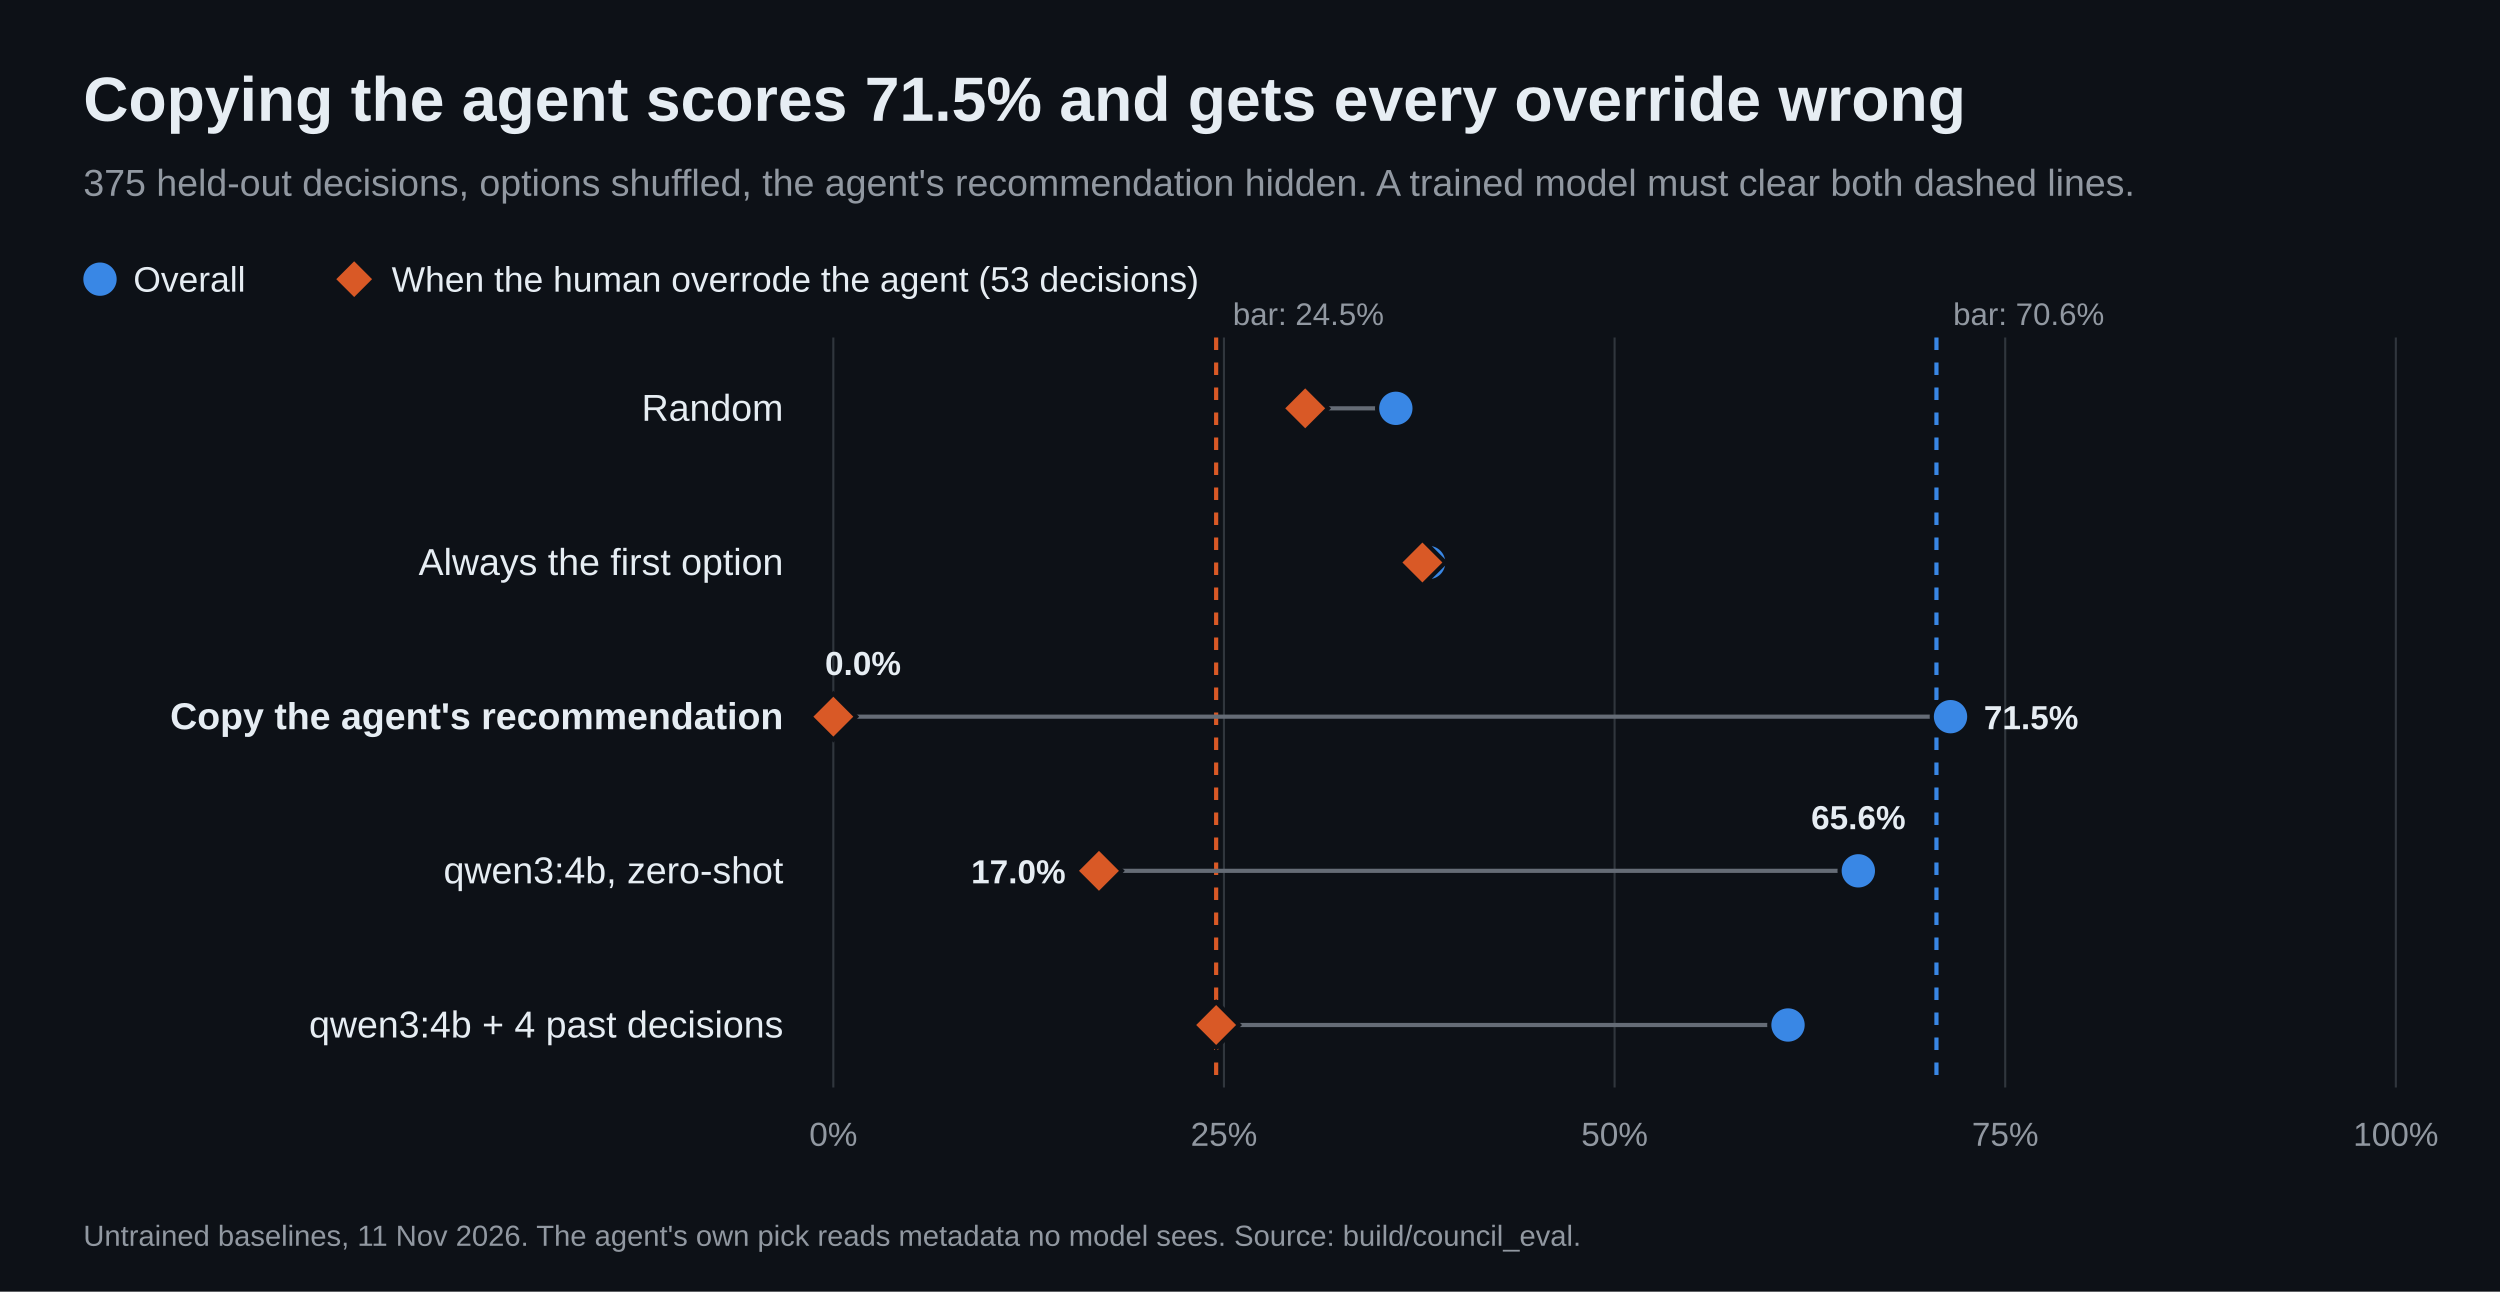
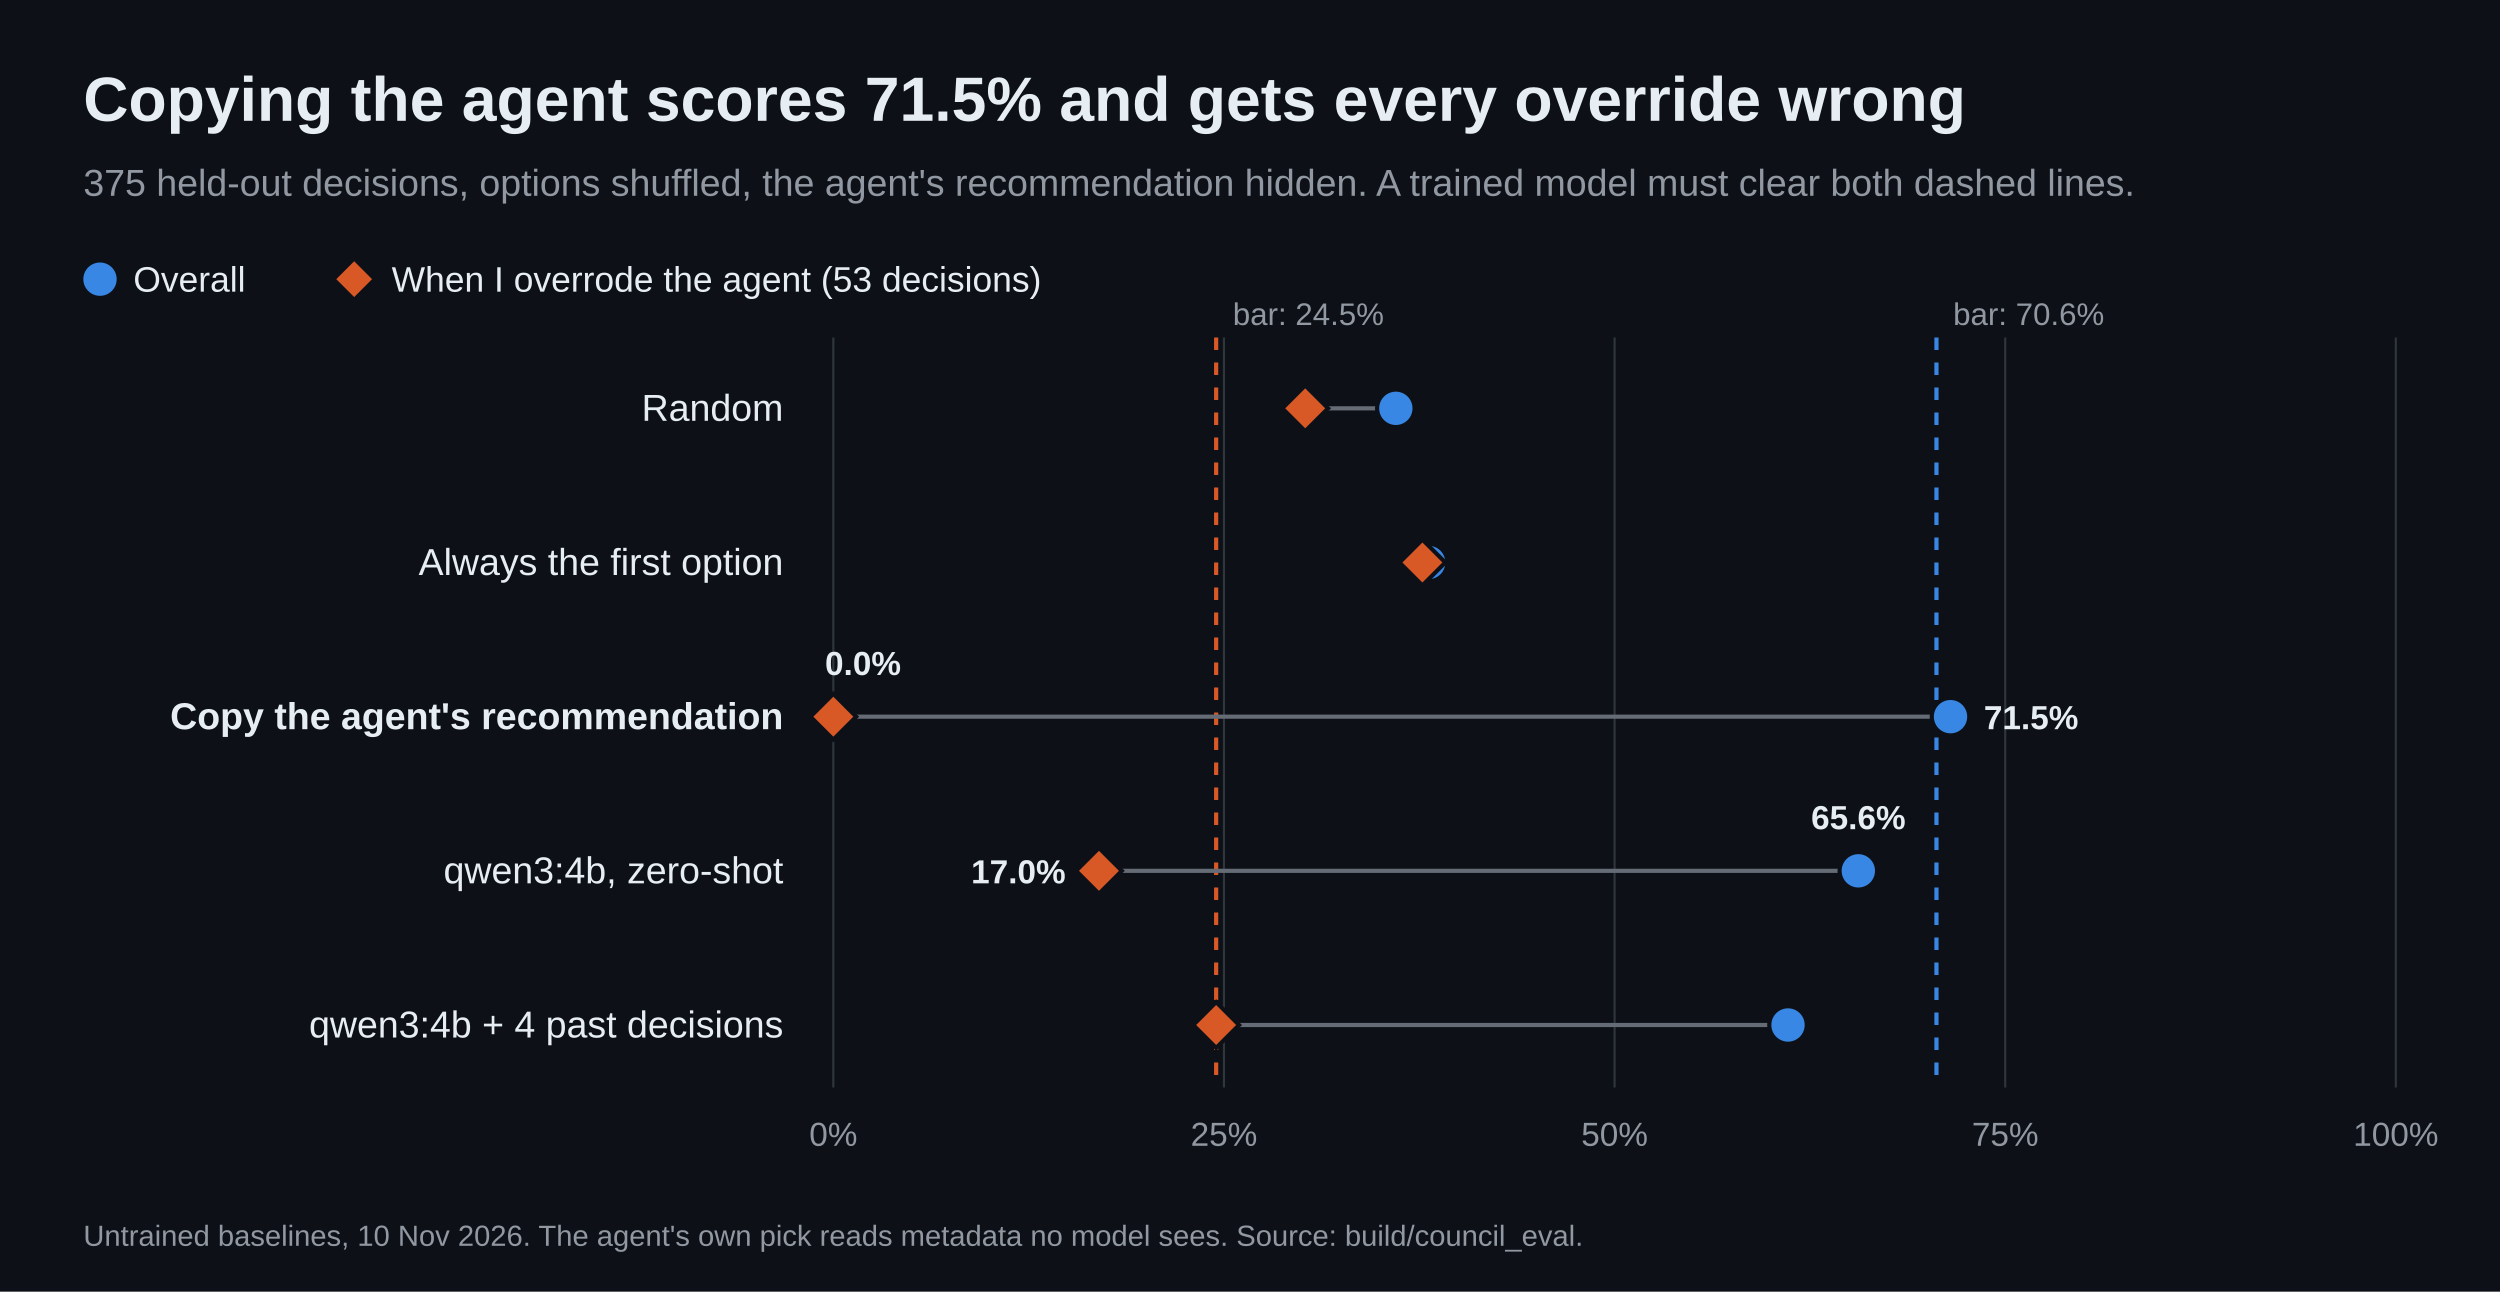
<svg xmlns="http://www.w3.org/2000/svg" viewBox="0 0 1200 620" width="1200" height="620" role="img" aria-labelledby="t d">
  <rect width="1200" height="620" fill="#0d1117" />
  <text x="40" y="58" font-family="-apple-system, 'Segoe UI', 'Helvetica Neue', Arial, sans-serif" font-size="30" font-weight="600" fill="#e6edf3">Copying the agent scores 71.5% and gets every override wrong</text>
  <text x="40" y="94" font-family="-apple-system, 'Segoe UI', 'Helvetica Neue', Arial, sans-serif" font-size="18" fill="#9198a1">375 held-out decisions, options shuffled, the agent's recommendation hidden. A trained model must clear both dashed lines.</text>
  <circle cx="48" cy="134" r="8" fill="#3987e5" />
  <text x="64" y="140" font-family="-apple-system, 'Segoe UI', 'Helvetica Neue', Arial, sans-serif" font-size="17" fill="#e6edf3">Overall</text>
  <path d="M170 124L180 134L170 144L160 134Z" fill="#d95926" stroke="#0d1117" stroke-width="2" />
-   <text x="188" y="140" font-family="-apple-system, 'Segoe UI', 'Helvetica Neue', Arial, sans-serif" font-size="17" fill="#e6edf3">When the human overrode the agent (53 decisions)</text>
+   <text x="188" y="140" font-family="-apple-system, 'Segoe UI', 'Helvetica Neue', Arial, sans-serif" font-size="17" fill="#e6edf3">When I overrode the agent (53 decisions)</text>
  <line x1="400" y1="162" x2="400" y2="522" stroke="#30363d" stroke-width="1" />
  <text x="400" y="550" font-family="-apple-system, 'Segoe UI', 'Helvetica Neue', Arial, sans-serif" font-size="16" fill="#9198a1" text-anchor="middle">0%</text>
  <line x1="587.5" y1="162" x2="587.5" y2="522" stroke="#30363d" stroke-width="1" />
  <text x="587.5" y="550" font-family="-apple-system, 'Segoe UI', 'Helvetica Neue', Arial, sans-serif" font-size="16" fill="#9198a1" text-anchor="middle">25%</text>
  <line x1="775" y1="162" x2="775" y2="522" stroke="#30363d" stroke-width="1" />
  <text x="775" y="550" font-family="-apple-system, 'Segoe UI', 'Helvetica Neue', Arial, sans-serif" font-size="16" fill="#9198a1" text-anchor="middle">50%</text>
  <line x1="962.5" y1="162" x2="962.5" y2="522" stroke="#30363d" stroke-width="1" />
  <text x="962.5" y="550" font-family="-apple-system, 'Segoe UI', 'Helvetica Neue', Arial, sans-serif" font-size="16" fill="#9198a1" text-anchor="middle">75%</text>
  <line x1="1150" y1="162" x2="1150" y2="522" stroke="#30363d" stroke-width="1" />
  <text x="1150" y="550" font-family="-apple-system, 'Segoe UI', 'Helvetica Neue', Arial, sans-serif" font-size="16" fill="#9198a1" text-anchor="middle">100%</text>
  <line x1="929.5" y1="162" x2="929.5" y2="522" stroke="#3987e5" stroke-width="2" stroke-dasharray="6 6" />
  <line x1="583.75" y1="162" x2="583.75" y2="522" stroke="#d95926" stroke-width="2" stroke-dasharray="6 6" />
  <text x="937.5" y="156" font-family="-apple-system, 'Segoe UI', 'Helvetica Neue', Arial, sans-serif" font-size="15" fill="#9198a1">bar: 70.6%</text>
  <text x="591.75" y="156" font-family="-apple-system, 'Segoe UI', 'Helvetica Neue', Arial, sans-serif" font-size="15" fill="#9198a1">bar: 24.5%</text>
  <text x="376" y="202" font-family="-apple-system, 'Segoe UI', 'Helvetica Neue', Arial, sans-serif" font-size="18" fill="#e6edf3" text-anchor="end">Random</text>
  <line x1="626.5" y1="196" x2="670" y2="196" stroke="#656c76" stroke-width="2" />
  <circle cx="670" cy="196" r="9" fill="#3987e5" stroke="#0d1117" stroke-width="2" />
  <path d="M626.5 185L637.5 196L626.5 207L615.5 196Z" fill="#d95926" stroke="#0d1117" stroke-width="2" />
  <text x="376" y="276" font-family="-apple-system, 'Segoe UI', 'Helvetica Neue', Arial, sans-serif" font-size="18" fill="#e6edf3" text-anchor="end">Always the first option</text>
  <line x1="682.75" y1="270" x2="685.75" y2="270" stroke="#656c76" stroke-width="2" />
  <circle cx="685.75" cy="270" r="9" fill="#3987e5" stroke="#0d1117" stroke-width="2" />
  <path d="M682.75 259L693.75 270L682.75 281L671.75 270Z" fill="#d95926" stroke="#0d1117" stroke-width="2" />
  <text x="376" y="350" font-family="-apple-system, 'Segoe UI', 'Helvetica Neue', Arial, sans-serif" font-size="18" font-weight="600" fill="#e6edf3" text-anchor="end">Copy the agent's recommendation</text>
  <line x1="400" y1="344" x2="936.25" y2="344" stroke="#656c76" stroke-width="2" />
  <circle cx="936.25" cy="344" r="9" fill="#3987e5" stroke="#0d1117" stroke-width="2" />
  <path d="M400 333L411 344L400 355L389 344Z" fill="#d95926" stroke="#0d1117" stroke-width="2" />
  <text x="952.25" y="350" font-family="-apple-system, 'Segoe UI', 'Helvetica Neue', Arial, sans-serif" font-size="16" font-weight="600" fill="#e6edf3">71.5%</text>
  <text x="396" y="324" font-family="-apple-system, 'Segoe UI', 'Helvetica Neue', Arial, sans-serif" font-size="16" font-weight="600" fill="#e6edf3">0.0%</text>
  <text x="376" y="424" font-family="-apple-system, 'Segoe UI', 'Helvetica Neue', Arial, sans-serif" font-size="18" fill="#e6edf3" text-anchor="end">qwen3:4b, zero-shot</text>
  <line x1="527.5" y1="418" x2="892" y2="418" stroke="#656c76" stroke-width="2" />
  <circle cx="892" cy="418" r="9" fill="#3987e5" stroke="#0d1117" stroke-width="2" />
  <path d="M527.5 407L538.5 418L527.5 429L516.5 418Z" fill="#d95926" stroke="#0d1117" stroke-width="2" />
  <text x="892" y="398" font-family="-apple-system, 'Segoe UI', 'Helvetica Neue', Arial, sans-serif" font-size="16" font-weight="600" fill="#e6edf3" text-anchor="middle">65.6%</text>
  <text x="511.5" y="424" font-family="-apple-system, 'Segoe UI', 'Helvetica Neue', Arial, sans-serif" font-size="16" font-weight="600" fill="#e6edf3" text-anchor="end">17.0%</text>
  <text x="376" y="498" font-family="-apple-system, 'Segoe UI', 'Helvetica Neue', Arial, sans-serif" font-size="18" fill="#e6edf3" text-anchor="end">qwen3:4b + 4 past decisions</text>
  <line x1="583.75" y1="492" x2="858.25" y2="492" stroke="#656c76" stroke-width="2" />
  <circle cx="858.25" cy="492" r="9" fill="#3987e5" stroke="#0d1117" stroke-width="2" />
  <path d="M583.75 481L594.75 492L583.75 503L572.75 492Z" fill="#d95926" stroke="#0d1117" stroke-width="2" />
-   <text x="40" y="598" font-family="-apple-system, 'Segoe UI', 'Helvetica Neue', Arial, sans-serif" font-size="14" fill="#9198a1">Untrained baselines, 11 Nov 2026. The agent's own pick reads metadata no model sees. Source: build/council_eval.</text>
+   <text x="40" y="598" font-family="-apple-system, 'Segoe UI', 'Helvetica Neue', Arial, sans-serif" font-size="14" fill="#9198a1">Untrained baselines, 10 Nov 2026. The agent's own pick reads metadata no model sees. Source: build/council_eval.</text>
</svg>
